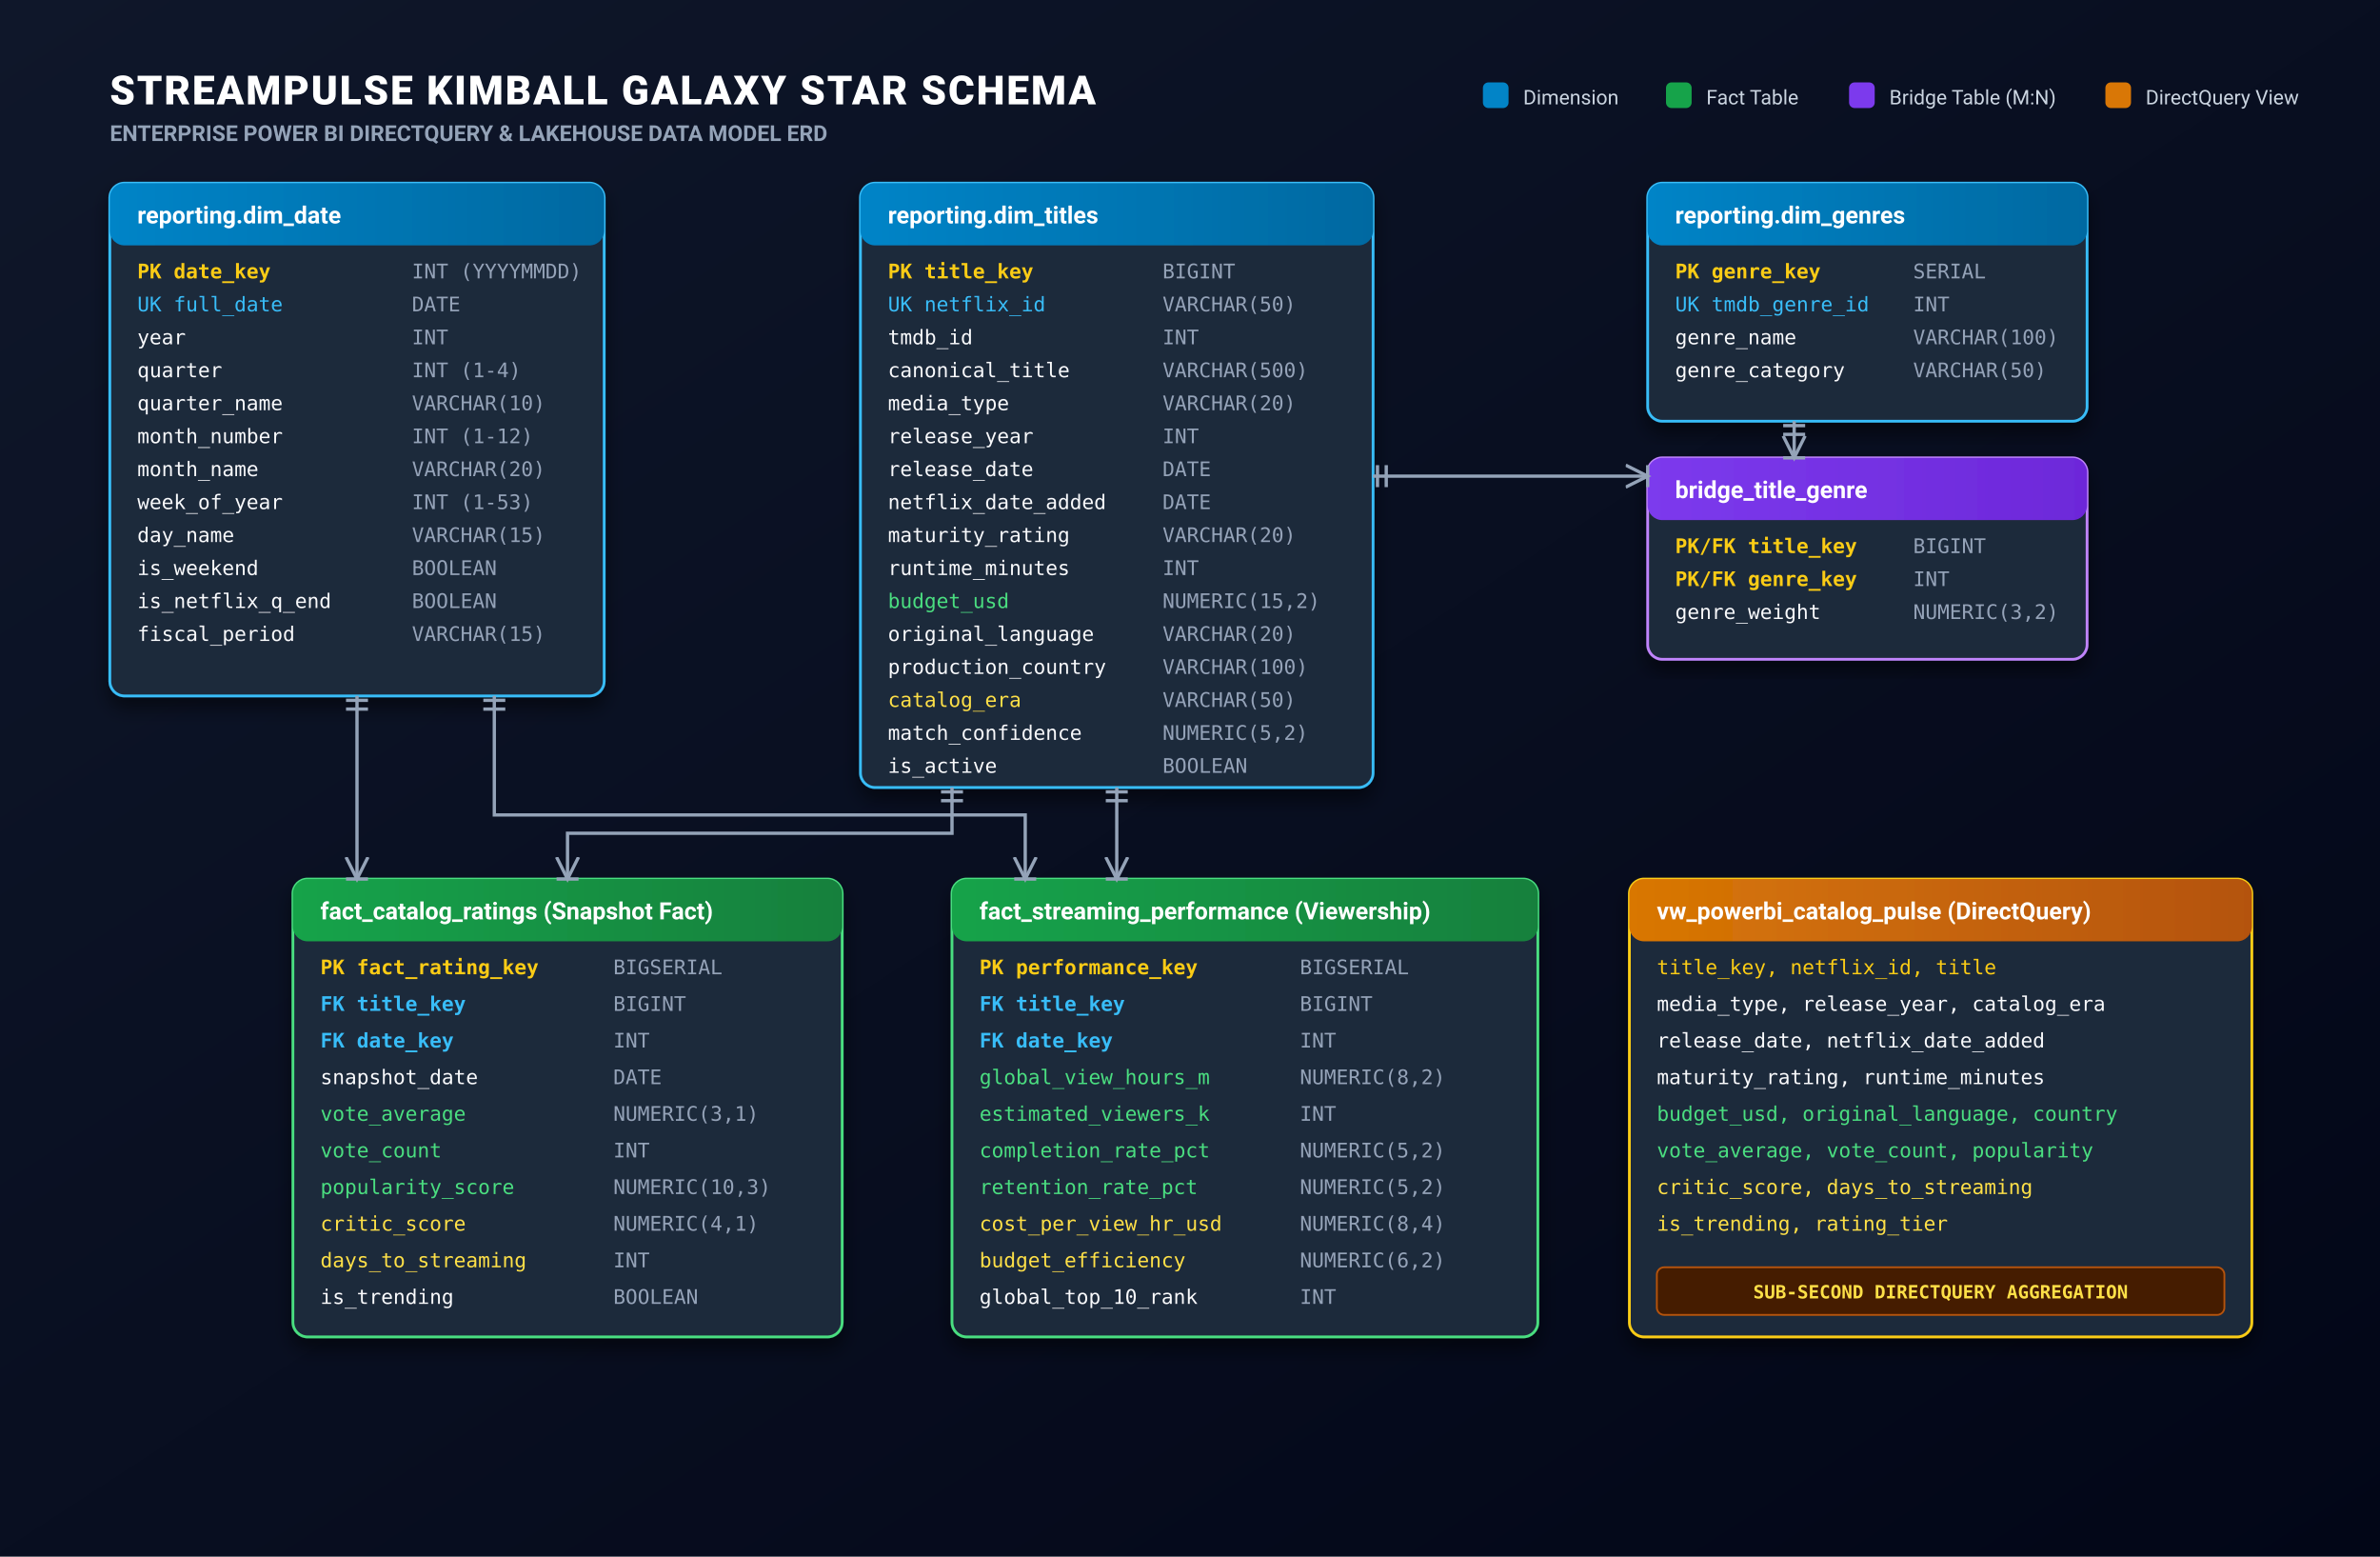
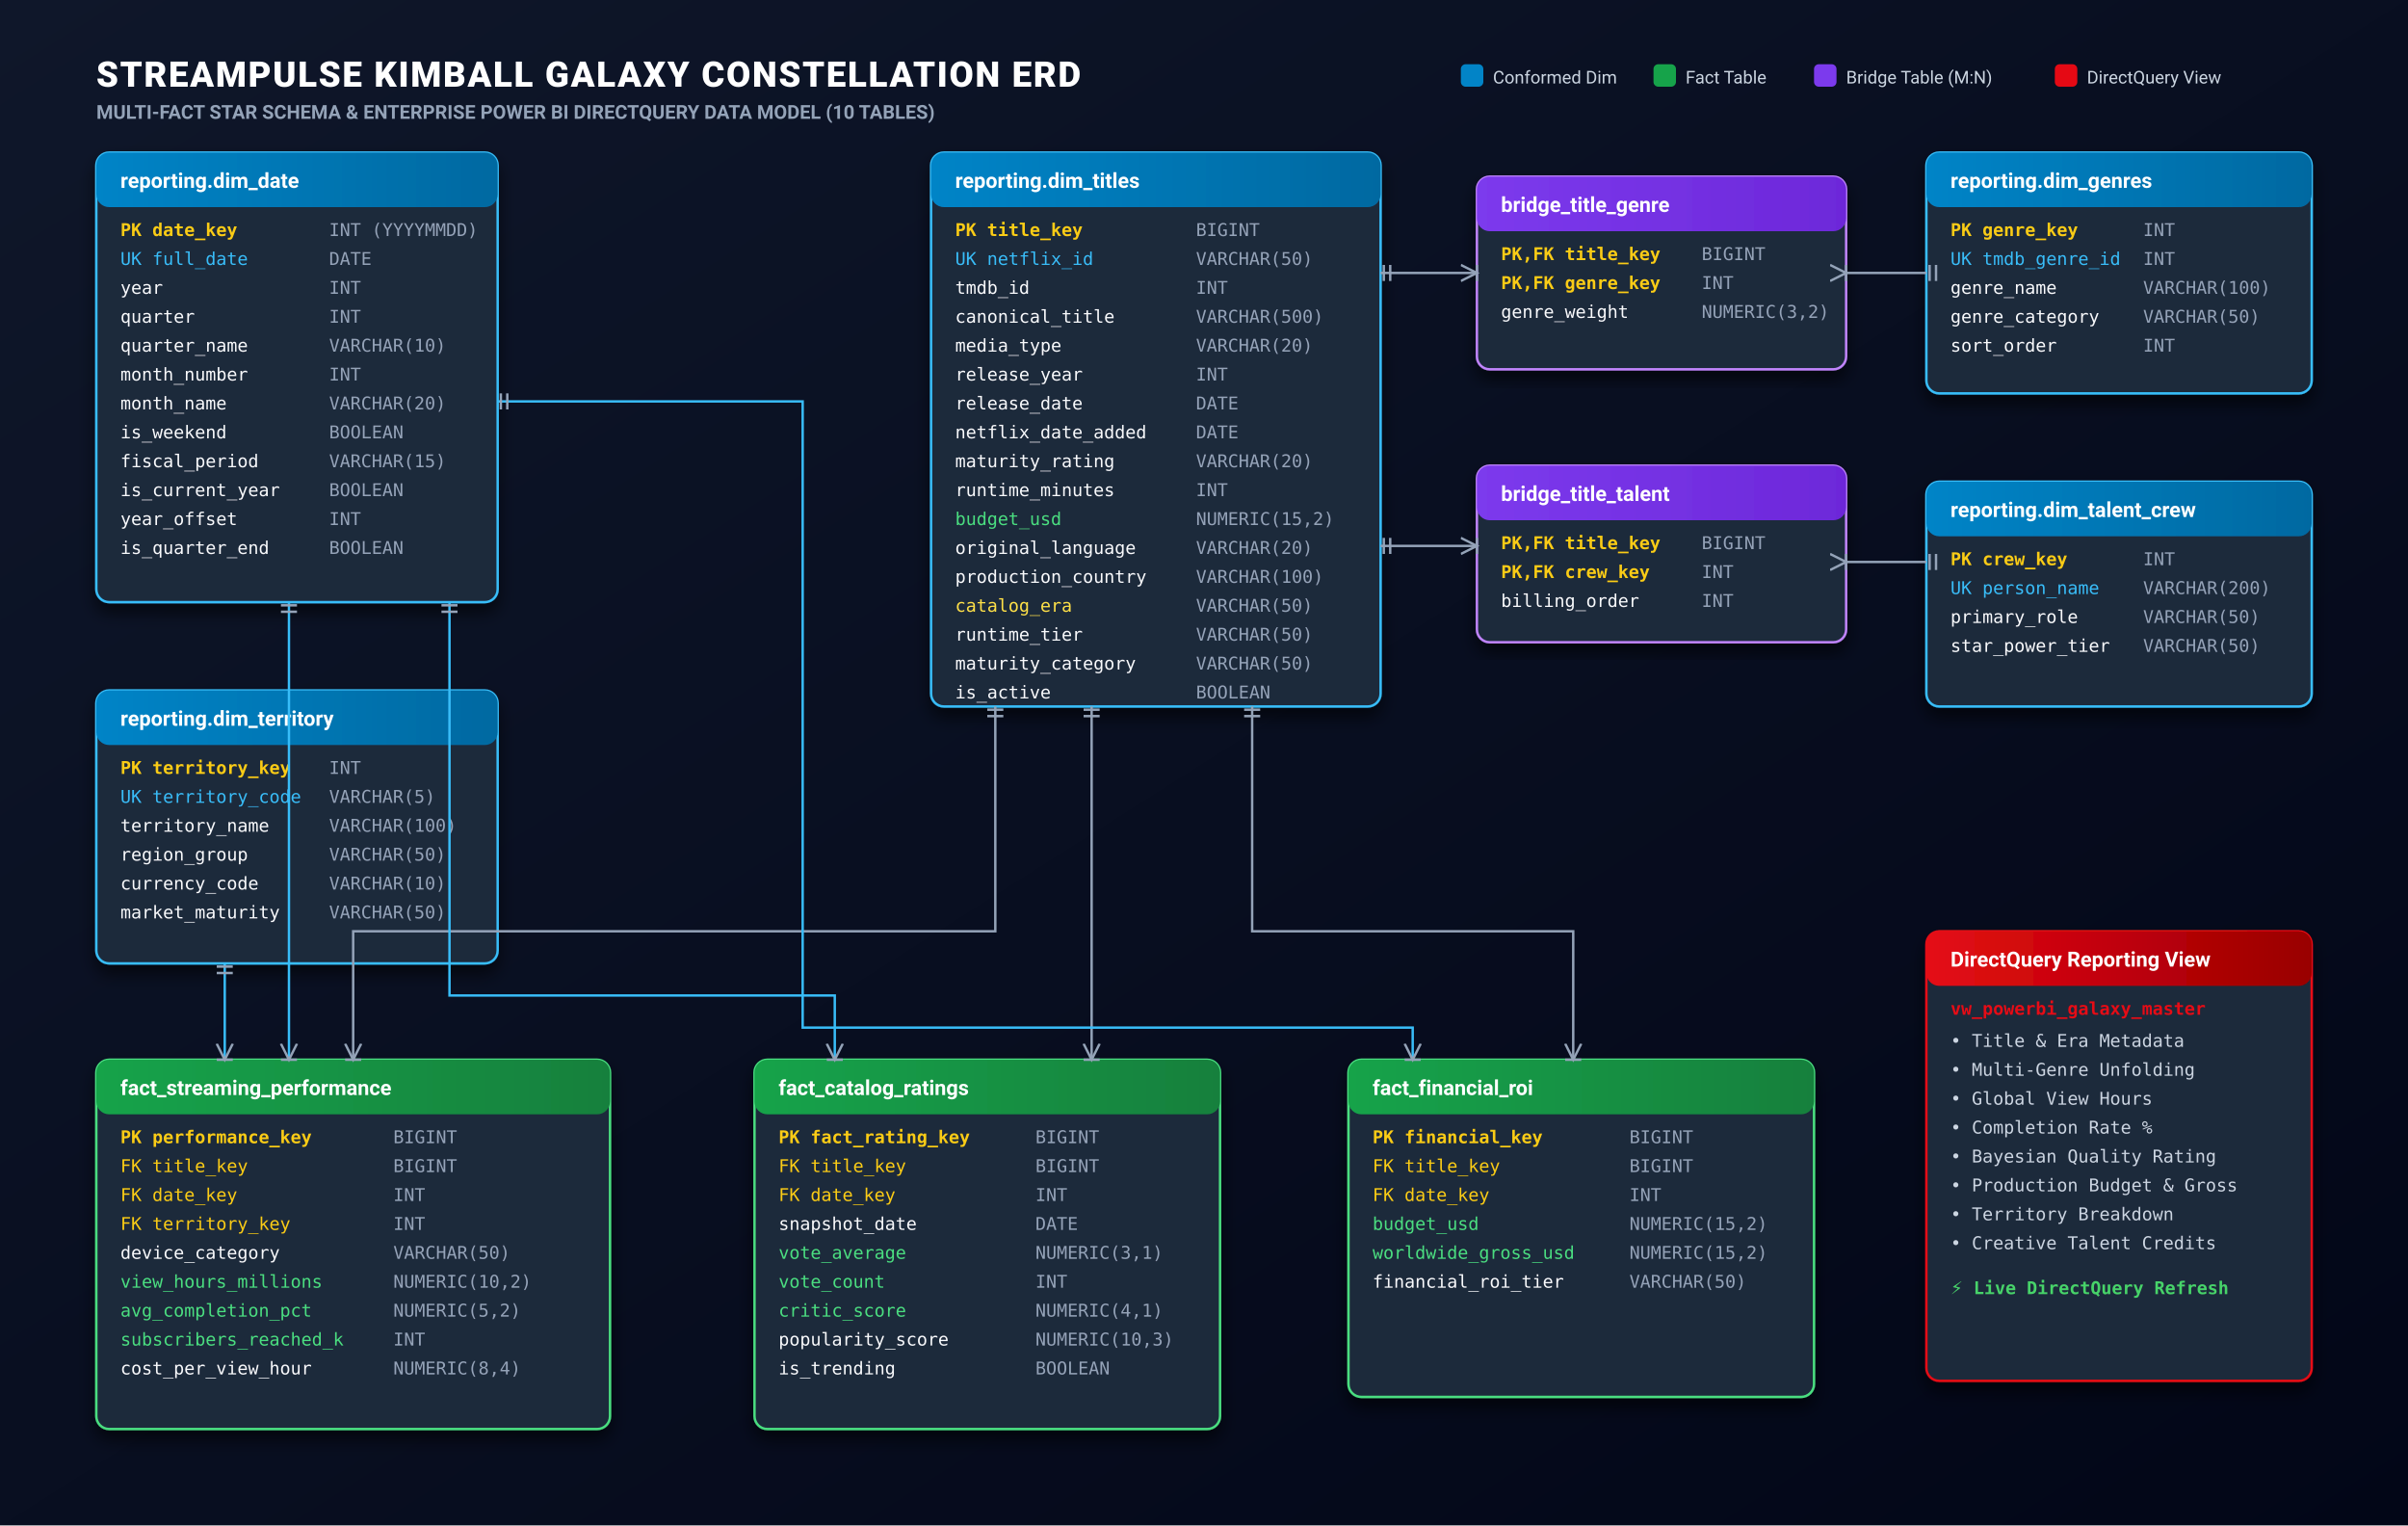
- <svg xmlns="http://www.w3.org/2000/svg" viewBox="0 0 1300 850" width="100%" height="100%" style="background:#0b0f19; font-family:'Segoe UI', -apple-system, BlinkMacSystemFont, Roboto, Helvetica, Arial, sans-serif;">
+ <svg xmlns="http://www.w3.org/2000/svg" viewBox="0 0 1500 950" width="100%" height="100%" style="background:#0b0f19; font-family:'Segoe UI', -apple-system, BlinkMacSystemFont, Roboto, Helvetica, Arial, sans-serif;">
  <defs>
    <linearGradient id="erd-bg" x1="0%" y1="0%" x2="100%" y2="100%">
      <stop offset="0%" stop-color="#0f172a" />
      <stop offset="100%" stop-color="#020617" />
    </linearGradient>
    <linearGradient id="header-dim" x1="0%" y1="0%" x2="100%" y2="0%">
      <stop offset="0%" stop-color="#0284c7" />
      <stop offset="100%" stop-color="#0369a1" />
    </linearGradient>
    <linearGradient id="header-fact" x1="0%" y1="0%" x2="100%" y2="0%">
      <stop offset="0%" stop-color="#16a34a" />
      <stop offset="100%" stop-color="#15803d" />
    </linearGradient>
    <linearGradient id="header-bridge" x1="0%" y1="0%" x2="100%" y2="0%">
      <stop offset="0%" stop-color="#7c3aed" />
      <stop offset="100%" stop-color="#6d28d9" />
    </linearGradient>
    <linearGradient id="header-view" x1="0%" y1="0%" x2="100%" y2="0%">
-       <stop offset="0%" stop-color="#d97706" />
-       <stop offset="100%" stop-color="#b45309" />
+       <stop offset="0%" stop-color="#e50914" />
+       <stop offset="100%" stop-color="#990000" />
    </linearGradient>
    <filter id="erd-shadow" x="-10%" y="-10%" width="120%" height="120%">
-       <feDropShadow dx="0" dy="6" stdDeviation="5" flood-color="#000000" flood-opacity="0.5" />
+       <feDropShadow dx="0" dy="6" stdDeviation="5" flood-color="#000000" flood-opacity="0.6" />
    </filter>
    <marker id="crow-many" viewBox="0 0 12 12" refX="10" refY="6" markerWidth="8" markerHeight="8" orient="auto">
      <path d="M 0 1 L 10 6 L 0 11 M 10 1 L 10 11" fill="none" stroke="#94a3b8" stroke-width="1.5" />
    </marker>
    <marker id="one-bar" viewBox="0 0 12 12" refX="2" refY="6" markerWidth="8" markerHeight="8" orient="auto">
      <path d="M 4 1 L 4 11 M 8 1 L 8 11" fill="none" stroke="#94a3b8" stroke-width="1.5" />
    </marker>
  </defs>
-   <rect width="1300" height="850" fill="url(#erd-bg)" />
-   <g transform="translate(60, 35)">
-     <text x="0" y="22" fill="#ffffff" font-size="22" font-weight="800" letter-spacing="1">STREAMPULSE KIMBALL GALAXY STAR SCHEMA</text>
-     <text x="0" y="42" fill="#94a3b8" font-size="12" font-weight="600">ENTERPRISE POWER BI DIRECTQUERY &amp; LAKEHOUSE DATA MODEL ERD</text>
-     <g transform="translate(750, 0)">
+   <rect width="1500" height="950" fill="url(#erd-bg)" />
+   <g transform="translate(60, 30)">
+     <text x="0" y="24" fill="#ffffff" font-size="22" font-weight="900" letter-spacing="1">STREAMPULSE KIMBALL GALAXY CONSTELLATION ERD</text>
+     <text x="0" y="44" fill="#94a3b8" font-size="12" font-weight="600">MULTI-FACT STAR SCHEMA &amp; ENTERPRISE POWER BI DIRECTQUERY DATA MODEL (10 TABLES)</text>
+     <g transform="translate(850, 0)">
      <rect x="0" y="10" width="14" height="14" rx="3" fill="#0284c7" />
-       <text x="22" y="22" fill="#cbd5e1" font-size="11">Dimension</text>
-       <rect x="100" y="10" width="14" height="14" rx="3" fill="#16a34a" />
-       <text x="122" y="22" fill="#cbd5e1" font-size="11">Fact Table</text>
-       <rect x="200" y="10" width="14" height="14" rx="3" fill="#7c3aed" />
-       <text x="222" y="22" fill="#cbd5e1" font-size="11">Bridge Table (M:N)</text>
-       <rect x="340" y="10" width="14" height="14" rx="3" fill="#d97706" />
-       <text x="362" y="22" fill="#cbd5e1" font-size="11">DirectQuery View</text>
-     </g>
-   </g>
-   <g transform="translate(470, 100)" filter="url(#erd-shadow)">
-     <rect width="280" height="330" rx="8" fill="#1e293b" stroke="#38bdf8" stroke-width="1.5" />
+       <text x="20" y="22" fill="#cbd5e1" font-size="11">Conformed Dim</text>
+       <rect x="120" y="10" width="14" height="14" rx="3" fill="#16a34a" />
+       <text x="140" y="22" fill="#cbd5e1" font-size="11">Fact Table</text>
+       <rect x="220" y="10" width="14" height="14" rx="3" fill="#7c3aed" />
+       <text x="240" y="22" fill="#cbd5e1" font-size="11">Bridge Table (M:N)</text>
+       <rect x="370" y="10" width="14" height="14" rx="3" fill="#e50914" />
+       <text x="390" y="22" fill="#cbd5e1" font-size="11">DirectQuery View</text>
+     </g>
+   </g>
+   <g transform="translate(580, 95)" filter="url(#erd-shadow)">
+     <rect width="280" height="345" rx="8" fill="#1e293b" stroke="#38bdf8" stroke-width="1.5" />
    <rect width="280" height="34" rx="8" fill="url(#header-dim)" />
    <text x="15" y="22" fill="#ffffff" font-size="13" font-weight="700">reporting.dim_titles</text>
    <g transform="translate(15, 52)" font-size="11" font-family="monospace">
      <text x="0" y="0" fill="#facc15" font-weight="700">PK title_key</text>
      <text x="150" y="0" fill="#94a3b8">BIGINT</text>
      <text x="0" y="18" fill="#38bdf8">UK netflix_id</text>
      <text x="150" y="18" fill="#94a3b8">VARCHAR(50)</text>
      <text x="0" y="36" fill="#f8fafc">   tmdb_id</text>
      <text x="150" y="36" fill="#94a3b8">INT</text>
      <text x="0" y="54" fill="#f8fafc">   canonical_title</text>
      <text x="150" y="54" fill="#94a3b8">VARCHAR(500)</text>
      <text x="0" y="72" fill="#f8fafc">   media_type</text>
      <text x="150" y="72" fill="#94a3b8">VARCHAR(20)</text>
      <text x="0" y="90" fill="#f8fafc">   release_year</text>
      <text x="150" y="90" fill="#94a3b8">INT</text>
      <text x="0" y="108" fill="#f8fafc">   release_date</text>
      <text x="150" y="108" fill="#94a3b8">DATE</text>
      <text x="0" y="126" fill="#f8fafc">   netflix_date_added</text>
      <text x="150" y="126" fill="#94a3b8">DATE</text>
      <text x="0" y="144" fill="#f8fafc">   maturity_rating</text>
      <text x="150" y="144" fill="#94a3b8">VARCHAR(20)</text>
      <text x="0" y="162" fill="#f8fafc">   runtime_minutes</text>
      <text x="150" y="162" fill="#94a3b8">INT</text>
      <text x="0" y="180" fill="#4ade80">   budget_usd</text>
      <text x="150" y="180" fill="#94a3b8">NUMERIC(15,2)</text>
      <text x="0" y="198" fill="#f8fafc">   original_language</text>
      <text x="150" y="198" fill="#94a3b8">VARCHAR(20)</text>
      <text x="0" y="216" fill="#f8fafc">   production_country</text>
      <text x="150" y="216" fill="#94a3b8">VARCHAR(100)</text>
      <text x="0" y="234" fill="#fde047">   catalog_era</text>
      <text x="150" y="234" fill="#94a3b8">VARCHAR(50)</text>
-       <text x="0" y="252" fill="#f8fafc">   match_confidence</text>
-       <text x="150" y="252" fill="#94a3b8">NUMERIC(5,2)</text>
-       <text x="0" y="270" fill="#f8fafc">   is_active</text>
-       <text x="150" y="270" fill="#94a3b8">BOOLEAN</text>
-     </g>
-   </g>
-   <g transform="translate(60, 100)" filter="url(#erd-shadow)">
-     <rect width="270" height="280" rx="8" fill="#1e293b" stroke="#38bdf8" stroke-width="1.5" />
-     <rect width="270" height="34" rx="8" fill="url(#header-dim)" />
+       <text x="0" y="252" fill="#f8fafc">   runtime_tier</text>
+       <text x="150" y="252" fill="#94a3b8">VARCHAR(50)</text>
+       <text x="0" y="270" fill="#f8fafc">   maturity_category</text>
+       <text x="150" y="270" fill="#94a3b8">VARCHAR(50)</text>
+       <text x="0" y="288" fill="#f8fafc">   is_active</text>
+       <text x="150" y="288" fill="#94a3b8">BOOLEAN</text>
+     </g>
+   </g>
+   <g transform="translate(60, 95)" filter="url(#erd-shadow)">
+     <rect width="250" height="280" rx="8" fill="#1e293b" stroke="#38bdf8" stroke-width="1.5" />
+     <rect width="250" height="34" rx="8" fill="url(#header-dim)" />
    <text x="15" y="22" fill="#ffffff" font-size="13" font-weight="700">reporting.dim_date</text>
    <g transform="translate(15, 52)" font-size="11" font-family="monospace">
      <text x="0" y="0" fill="#facc15" font-weight="700">PK date_key</text>
-       <text x="150" y="0" fill="#94a3b8">INT (YYYYMMDD)</text>
+       <text x="130" y="0" fill="#94a3b8">INT (YYYYMMDD)</text>
      <text x="0" y="18" fill="#38bdf8">UK full_date</text>
-       <text x="150" y="18" fill="#94a3b8">DATE</text>
+       <text x="130" y="18" fill="#94a3b8">DATE</text>
      <text x="0" y="36" fill="#f8fafc">   year</text>
-       <text x="150" y="36" fill="#94a3b8">INT</text>
+       <text x="130" y="36" fill="#94a3b8">INT</text>
      <text x="0" y="54" fill="#f8fafc">   quarter</text>
-       <text x="150" y="54" fill="#94a3b8">INT (1-4)</text>
+       <text x="130" y="54" fill="#94a3b8">INT</text>
      <text x="0" y="72" fill="#f8fafc">   quarter_name</text>
-       <text x="150" y="72" fill="#94a3b8">VARCHAR(10)</text>
+       <text x="130" y="72" fill="#94a3b8">VARCHAR(10)</text>
      <text x="0" y="90" fill="#f8fafc">   month_number</text>
-       <text x="150" y="90" fill="#94a3b8">INT (1-12)</text>
+       <text x="130" y="90" fill="#94a3b8">INT</text>
      <text x="0" y="108" fill="#f8fafc">   month_name</text>
-       <text x="150" y="108" fill="#94a3b8">VARCHAR(20)</text>
-       <text x="0" y="126" fill="#f8fafc">   week_of_year</text>
-       <text x="150" y="126" fill="#94a3b8">INT (1-53)</text>
-       <text x="0" y="144" fill="#f8fafc">   day_name</text>
-       <text x="150" y="144" fill="#94a3b8">VARCHAR(15)</text>
-       <text x="0" y="162" fill="#f8fafc">   is_weekend</text>
-       <text x="150" y="162" fill="#94a3b8">BOOLEAN</text>
-       <text x="0" y="180" fill="#f8fafc">   is_netflix_q_end</text>
-       <text x="150" y="180" fill="#94a3b8">BOOLEAN</text>
-       <text x="0" y="198" fill="#f8fafc">   fiscal_period</text>
-       <text x="150" y="198" fill="#94a3b8">VARCHAR(15)</text>
-     </g>
-   </g>
-   <g transform="translate(900, 100)" filter="url(#erd-shadow)">
-     <rect width="240" height="130" rx="8" fill="#1e293b" stroke="#38bdf8" stroke-width="1.5" />
+       <text x="130" y="108" fill="#94a3b8">VARCHAR(20)</text>
+       <text x="0" y="126" fill="#f8fafc">   is_weekend</text>
+       <text x="130" y="126" fill="#94a3b8">BOOLEAN</text>
+       <text x="0" y="144" fill="#f8fafc">   fiscal_period</text>
+       <text x="130" y="144" fill="#94a3b8">VARCHAR(15)</text>
+       <text x="0" y="162" fill="#f8fafc">   is_current_year</text>
+       <text x="130" y="162" fill="#94a3b8">BOOLEAN</text>
+       <text x="0" y="180" fill="#f8fafc">   year_offset</text>
+       <text x="130" y="180" fill="#94a3b8">INT</text>
+       <text x="0" y="198" fill="#f8fafc">   is_quarter_end</text>
+       <text x="130" y="198" fill="#94a3b8">BOOLEAN</text>
+     </g>
+   </g>
+   <g transform="translate(1200, 95)" filter="url(#erd-shadow)">
+     <rect width="240" height="150" rx="8" fill="#1e293b" stroke="#38bdf8" stroke-width="1.5" />
    <rect width="240" height="34" rx="8" fill="url(#header-dim)" />
    <text x="15" y="22" fill="#ffffff" font-size="13" font-weight="700">reporting.dim_genres</text>
    <g transform="translate(15, 52)" font-size="11" font-family="monospace">
      <text x="0" y="0" fill="#facc15" font-weight="700">PK genre_key</text>
-       <text x="130" y="0" fill="#94a3b8">SERIAL</text>
+       <text x="120" y="0" fill="#94a3b8">INT</text>
      <text x="0" y="18" fill="#38bdf8">UK tmdb_genre_id</text>
-       <text x="130" y="18" fill="#94a3b8">INT</text>
+       <text x="120" y="18" fill="#94a3b8">INT</text>
      <text x="0" y="36" fill="#f8fafc">   genre_name</text>
+       <text x="120" y="36" fill="#94a3b8">VARCHAR(100)</text>
+       <text x="0" y="54" fill="#f8fafc">   genre_category</text>
+       <text x="120" y="54" fill="#94a3b8">VARCHAR(50)</text>
+       <text x="0" y="72" fill="#f8fafc">   sort_order</text>
+       <text x="120" y="72" fill="#94a3b8">INT</text>
+     </g>
+   </g>
+   <g transform="translate(920, 110)" filter="url(#erd-shadow)">
+     <rect width="230" height="120" rx="8" fill="#1e293b" stroke="#c084fc" stroke-width="1.5" />
+     <rect width="230" height="34" rx="8" fill="url(#header-bridge)" />
+     <text x="15" y="22" fill="#ffffff" font-size="13" font-weight="700">bridge_title_genre</text>
+     <g transform="translate(15, 52)" font-size="11" font-family="monospace">
+       <text x="0" y="0" fill="#facc15" font-weight="700">PK,FK title_key</text>
+       <text x="125" y="0" fill="#94a3b8">BIGINT</text>
+       <text x="0" y="18" fill="#facc15" font-weight="700">PK,FK genre_key</text>
+       <text x="125" y="18" fill="#94a3b8">INT</text>
+       <text x="0" y="36" fill="#f8fafc">      genre_weight</text>
+       <text x="125" y="36" fill="#94a3b8">NUMERIC(3,2)</text>
+     </g>
+   </g>
+   <g transform="translate(60, 430)" filter="url(#erd-shadow)">
+     <rect width="250" height="170" rx="8" fill="#1e293b" stroke="#38bdf8" stroke-width="1.5" />
+     <rect width="250" height="34" rx="8" fill="url(#header-dim)" />
+     <text x="15" y="22" fill="#ffffff" font-size="13" font-weight="700">reporting.dim_territory</text>
+     <g transform="translate(15, 52)" font-size="11" font-family="monospace">
+       <text x="0" y="0" fill="#facc15" font-weight="700">PK territory_key</text>
+       <text x="130" y="0" fill="#94a3b8">INT</text>
+       <text x="0" y="18" fill="#38bdf8">UK territory_code</text>
+       <text x="130" y="18" fill="#94a3b8">VARCHAR(5)</text>
+       <text x="0" y="36" fill="#f8fafc">   territory_name</text>
      <text x="130" y="36" fill="#94a3b8">VARCHAR(100)</text>
-       <text x="0" y="54" fill="#f8fafc">   genre_category</text>
+       <text x="0" y="54" fill="#f8fafc">   region_group</text>
      <text x="130" y="54" fill="#94a3b8">VARCHAR(50)</text>
-     </g>
-   </g>
-   <g transform="translate(900, 250)" filter="url(#erd-shadow)">
-     <rect width="240" height="110" rx="8" fill="#1e293b" stroke="#c084fc" stroke-width="1.5" />
-     <rect width="240" height="34" rx="8" fill="url(#header-bridge)" />
-     <text x="15" y="22" fill="#ffffff" font-size="13" font-weight="700">bridge_title_genre</text>
-     <g transform="translate(15, 52)" font-size="11" font-family="monospace">
-       <text x="0" y="0" fill="#facc15" font-weight="700">PK/FK title_key</text>
-       <text x="130" y="0" fill="#94a3b8">BIGINT</text>
-       <text x="0" y="18" fill="#facc15" font-weight="700">PK/FK genre_key</text>
-       <text x="130" y="18" fill="#94a3b8">INT</text>
-       <text x="0" y="36" fill="#f8fafc">      genre_weight</text>
-       <text x="130" y="36" fill="#94a3b8">NUMERIC(3,2)</text>
-     </g>
-   </g>
-   <g transform="translate(160, 480)" filter="url(#erd-shadow)">
-     <rect width="300" height="250" rx="8" fill="#1e293b" stroke="#4ade80" stroke-width="1.5" />
-     <rect width="300" height="34" rx="8" fill="url(#header-fact)" />
-     <text x="15" y="22" fill="#ffffff" font-size="13" font-weight="700">fact_catalog_ratings (Snapshot Fact)</text>
+       <text x="0" y="72" fill="#f8fafc">   currency_code</text>
+       <text x="130" y="72" fill="#94a3b8">VARCHAR(10)</text>
+       <text x="0" y="90" fill="#f8fafc">   market_maturity</text>
+       <text x="130" y="90" fill="#94a3b8">VARCHAR(50)</text>
+     </g>
+   </g>
+   <g transform="translate(1200, 300)" filter="url(#erd-shadow)">
+     <rect width="240" height="140" rx="8" fill="#1e293b" stroke="#38bdf8" stroke-width="1.5" />
+     <rect width="240" height="34" rx="8" fill="url(#header-dim)" />
+     <text x="15" y="22" fill="#ffffff" font-size="13" font-weight="700">reporting.dim_talent_crew</text>
+     <g transform="translate(15, 52)" font-size="11" font-family="monospace">
+       <text x="0" y="0" fill="#facc15" font-weight="700">PK crew_key</text>
+       <text x="120" y="0" fill="#94a3b8">INT</text>
+       <text x="0" y="18" fill="#38bdf8">UK person_name</text>
+       <text x="120" y="18" fill="#94a3b8">VARCHAR(200)</text>
+       <text x="0" y="36" fill="#f8fafc">   primary_role</text>
+       <text x="120" y="36" fill="#94a3b8">VARCHAR(50)</text>
+       <text x="0" y="54" fill="#f8fafc">   star_power_tier</text>
+       <text x="120" y="54" fill="#94a3b8">VARCHAR(50)</text>
+     </g>
+   </g>
+   <g transform="translate(920, 290)" filter="url(#erd-shadow)">
+     <rect width="230" height="110" rx="8" fill="#1e293b" stroke="#c084fc" stroke-width="1.5" />
+     <rect width="230" height="34" rx="8" fill="url(#header-bridge)" />
+     <text x="15" y="22" fill="#ffffff" font-size="13" font-weight="700">bridge_title_talent</text>
+     <g transform="translate(15, 52)" font-size="11" font-family="monospace">
+       <text x="0" y="0" fill="#facc15" font-weight="700">PK,FK title_key</text>
+       <text x="125" y="0" fill="#94a3b8">BIGINT</text>
+       <text x="0" y="18" fill="#facc15" font-weight="700">PK,FK crew_key</text>
+       <text x="125" y="18" fill="#94a3b8">INT</text>
+       <text x="0" y="36" fill="#f8fafc">      billing_order</text>
+       <text x="125" y="36" fill="#94a3b8">INT</text>
+     </g>
+   </g>
+   <g transform="translate(60, 660)" filter="url(#erd-shadow)">
+     <rect width="320" height="230" rx="8" fill="#1e293b" stroke="#4ade80" stroke-width="1.5" />
+     <rect width="320" height="34" rx="8" fill="url(#header-fact)" />
+     <text x="15" y="22" fill="#ffffff" font-size="13" font-weight="700">fact_streaming_performance</text>
+     <g transform="translate(15, 52)" font-size="11" font-family="monospace">
+       <text x="0" y="0" fill="#facc15" font-weight="700">PK performance_key</text>
+       <text x="170" y="0" fill="#94a3b8">BIGINT</text>
+       <text x="0" y="18" fill="#facc15">FK title_key</text>
+       <text x="170" y="18" fill="#94a3b8">BIGINT</text>
+       <text x="0" y="36" fill="#facc15">FK date_key</text>
+       <text x="170" y="36" fill="#94a3b8">INT</text>
+       <text x="0" y="54" fill="#facc15">FK territory_key</text>
+       <text x="170" y="54" fill="#94a3b8">INT</text>
+       <text x="0" y="72" fill="#f8fafc">   device_category</text>
+       <text x="170" y="72" fill="#94a3b8">VARCHAR(50)</text>
+       <text x="0" y="90" fill="#4ade80">   view_hours_millions</text>
+       <text x="170" y="90" fill="#94a3b8">NUMERIC(10,2)</text>
+       <text x="0" y="108" fill="#4ade80">   avg_completion_pct</text>
+       <text x="170" y="108" fill="#94a3b8">NUMERIC(5,2)</text>
+       <text x="0" y="126" fill="#4ade80">   subscribers_reached_k</text>
+       <text x="170" y="126" fill="#94a3b8">INT</text>
+       <text x="0" y="144" fill="#f8fafc">   cost_per_view_hour</text>
+       <text x="170" y="144" fill="#94a3b8">NUMERIC(8,4)</text>
+     </g>
+   </g>
+   <g transform="translate(470, 660)" filter="url(#erd-shadow)">
+     <rect width="290" height="230" rx="8" fill="#1e293b" stroke="#4ade80" stroke-width="1.5" />
+     <rect width="290" height="34" rx="8" fill="url(#header-fact)" />
+     <text x="15" y="22" fill="#ffffff" font-size="13" font-weight="700">fact_catalog_ratings</text>
    <g transform="translate(15, 52)" font-size="11" font-family="monospace">
      <text x="0" y="0" fill="#facc15" font-weight="700">PK fact_rating_key</text>
-       <text x="160" y="0" fill="#94a3b8">BIGSERIAL</text>
-       <text x="0" y="20" fill="#38bdf8" font-weight="700">FK title_key</text>
-       <text x="160" y="20" fill="#94a3b8">BIGINT</text>
-       <text x="0" y="40" fill="#38bdf8" font-weight="700">FK date_key</text>
-       <text x="160" y="40" fill="#94a3b8">INT</text>
-       <text x="0" y="60" fill="#f8fafc">   snapshot_date</text>
-       <text x="160" y="60" fill="#94a3b8">DATE</text>
-       <text x="0" y="80" fill="#4ade80">   vote_average</text>
-       <text x="160" y="80" fill="#94a3b8">NUMERIC(3,1)</text>
-       <text x="0" y="100" fill="#4ade80">   vote_count</text>
-       <text x="160" y="100" fill="#94a3b8">INT</text>
-       <text x="0" y="120" fill="#4ade80">   popularity_score</text>
-       <text x="160" y="120" fill="#94a3b8">NUMERIC(10,3)</text>
-       <text x="0" y="140" fill="#fde047">   critic_score</text>
-       <text x="160" y="140" fill="#94a3b8">NUMERIC(4,1)</text>
-       <text x="0" y="160" fill="#fde047">   days_to_streaming</text>
-       <text x="160" y="160" fill="#94a3b8">INT</text>
-       <text x="0" y="180" fill="#f8fafc">   is_trending</text>
-       <text x="160" y="180" fill="#94a3b8">BOOLEAN</text>
-     </g>
-   </g>
-   <g transform="translate(520, 480)" filter="url(#erd-shadow)">
-     <rect width="320" height="250" rx="8" fill="#1e293b" stroke="#4ade80" stroke-width="1.5" />
-     <rect width="320" height="34" rx="8" fill="url(#header-fact)" />
-     <text x="15" y="22" fill="#ffffff" font-size="13" font-weight="700">fact_streaming_performance (Viewership)</text>
-     <g transform="translate(15, 52)" font-size="11" font-family="monospace">
-       <text x="0" y="0" fill="#facc15" font-weight="700">PK performance_key</text>
-       <text x="175" y="0" fill="#94a3b8">BIGSERIAL</text>
-       <text x="0" y="20" fill="#38bdf8" font-weight="700">FK title_key</text>
-       <text x="175" y="20" fill="#94a3b8">BIGINT</text>
-       <text x="0" y="40" fill="#38bdf8" font-weight="700">FK date_key</text>
-       <text x="175" y="40" fill="#94a3b8">INT</text>
-       <text x="0" y="60" fill="#4ade80">   global_view_hours_m</text>
-       <text x="175" y="60" fill="#94a3b8">NUMERIC(8,2)</text>
-       <text x="0" y="80" fill="#4ade80">   estimated_viewers_k</text>
-       <text x="175" y="80" fill="#94a3b8">INT</text>
-       <text x="0" y="100" fill="#4ade80">   completion_rate_pct</text>
-       <text x="175" y="100" fill="#94a3b8">NUMERIC(5,2)</text>
-       <text x="0" y="120" fill="#4ade80">   retention_rate_pct</text>
-       <text x="175" y="120" fill="#94a3b8">NUMERIC(5,2)</text>
-       <text x="0" y="140" fill="#fde047">   cost_per_view_hr_usd</text>
-       <text x="175" y="140" fill="#94a3b8">NUMERIC(8,4)</text>
-       <text x="0" y="160" fill="#fde047">   budget_efficiency</text>
-       <text x="175" y="160" fill="#94a3b8">NUMERIC(6,2)</text>
-       <text x="0" y="180" fill="#f8fafc">   global_top_10_rank</text>
-       <text x="175" y="180" fill="#94a3b8">INT</text>
-     </g>
-   </g>
-   <g transform="translate(890, 480)" filter="url(#erd-shadow)">
-     <rect width="340" height="250" rx="8" fill="#1e293b" stroke="#facc15" stroke-width="1.5" />
-     <rect width="340" height="34" rx="8" fill="url(#header-view)" />
-     <text x="15" y="22" fill="#ffffff" font-size="13" font-weight="700">vw_powerbi_catalog_pulse (DirectQuery)</text>
-     <g transform="translate(15, 52)" font-size="11" font-family="monospace">
-       <text x="0" y="0" fill="#facc15">title_key, netflix_id, title</text>
-       <text x="0" y="20" fill="#f8fafc">media_type, release_year, catalog_era</text>
-       <text x="0" y="40" fill="#f8fafc">release_date, netflix_date_added</text>
-       <text x="0" y="60" fill="#f8fafc">maturity_rating, runtime_minutes</text>
-       <text x="0" y="80" fill="#4ade80">budget_usd, original_language, country</text>
-       <text x="0" y="100" fill="#4ade80">vote_average, vote_count, popularity</text>
-       <text x="0" y="120" fill="#fde047">critic_score, days_to_streaming</text>
-       <text x="0" y="140" fill="#fde047">is_trending, rating_tier</text>
-       <rect x="0" y="160" width="310" height="26" rx="4" fill="#451a03" stroke="#b45309" />
-       <text x="155" y="177" fill="#fde047" font-size="10" font-weight="700" text-anchor="middle">SUB-SECOND DIRECTQUERY AGGREGATION</text>
-     </g>
-   </g>
-   <path d="M 520,430 L 520,455 L 310,455 L 310,480" fill="none" stroke="#94a3b8" stroke-width="1.8" marker-start="url(#one-bar)" marker-end="url(#crow-many)" />
-   <path d="M 610,430 L 610,480" fill="none" stroke="#94a3b8" stroke-width="1.8" marker-start="url(#one-bar)" marker-end="url(#crow-many)" />
-   <path d="M 195,380 L 195,480" fill="none" stroke="#94a3b8" stroke-width="1.8" marker-start="url(#one-bar)" marker-end="url(#crow-many)" />
-   <path d="M 270,380 L 270,445 L 560,445 L 560,480" fill="none" stroke="#94a3b8" stroke-width="1.8" marker-start="url(#one-bar)" marker-end="url(#crow-many)" />
-   <path d="M 750,260 L 900,260" fill="none" stroke="#94a3b8" stroke-width="1.8" marker-start="url(#one-bar)" marker-end="url(#crow-many)" />
-   <path d="M 980,230 L 980,250" fill="none" stroke="#94a3b8" stroke-width="1.8" marker-start="url(#one-bar)" marker-end="url(#crow-many)" />
+       <text x="160" y="0" fill="#94a3b8">BIGINT</text>
+       <text x="0" y="18" fill="#facc15">FK title_key</text>
+       <text x="160" y="18" fill="#94a3b8">BIGINT</text>
+       <text x="0" y="36" fill="#facc15">FK date_key</text>
+       <text x="160" y="36" fill="#94a3b8">INT</text>
+       <text x="0" y="54" fill="#f8fafc">   snapshot_date</text>
+       <text x="160" y="54" fill="#94a3b8">DATE</text>
+       <text x="0" y="72" fill="#4ade80">   vote_average</text>
+       <text x="160" y="72" fill="#94a3b8">NUMERIC(3,1)</text>
+       <text x="0" y="90" fill="#4ade80">   vote_count</text>
+       <text x="160" y="90" fill="#94a3b8">INT</text>
+       <text x="0" y="108" fill="#4ade80">   critic_score</text>
+       <text x="160" y="108" fill="#94a3b8">NUMERIC(4,1)</text>
+       <text x="0" y="126" fill="#f8fafc">   popularity_score</text>
+       <text x="160" y="126" fill="#94a3b8">NUMERIC(10,3)</text>
+       <text x="0" y="144" fill="#f8fafc">   is_trending</text>
+       <text x="160" y="144" fill="#94a3b8">BOOLEAN</text>
+     </g>
+   </g>
+   <g transform="translate(840, 660)" filter="url(#erd-shadow)">
+     <rect width="290" height="210" rx="8" fill="#1e293b" stroke="#4ade80" stroke-width="1.5" />
+     <rect width="290" height="34" rx="8" fill="url(#header-fact)" />
+     <text x="15" y="22" fill="#ffffff" font-size="13" font-weight="700">fact_financial_roi</text>
+     <g transform="translate(15, 52)" font-size="11" font-family="monospace">
+       <text x="0" y="0" fill="#facc15" font-weight="700">PK financial_key</text>
+       <text x="160" y="0" fill="#94a3b8">BIGINT</text>
+       <text x="0" y="18" fill="#facc15">FK title_key</text>
+       <text x="160" y="18" fill="#94a3b8">BIGINT</text>
+       <text x="0" y="36" fill="#facc15">FK date_key</text>
+       <text x="160" y="36" fill="#94a3b8">INT</text>
+       <text x="0" y="54" fill="#4ade80">   budget_usd</text>
+       <text x="160" y="54" fill="#94a3b8">NUMERIC(15,2)</text>
+       <text x="0" y="72" fill="#4ade80">   worldwide_gross_usd</text>
+       <text x="160" y="72" fill="#94a3b8">NUMERIC(15,2)</text>
+       <text x="0" y="90" fill="#f8fafc">   financial_roi_tier</text>
+       <text x="160" y="90" fill="#94a3b8">VARCHAR(50)</text>
+     </g>
+   </g>
+   <g transform="translate(1200, 580)" filter="url(#erd-shadow)">
+     <rect width="240" height="280" rx="8" fill="#1e293b" stroke="#e50914" stroke-width="1.5" />
+     <rect width="240" height="34" rx="8" fill="url(#header-view)" />
+     <text x="15" y="22" fill="#ffffff" font-size="13" font-weight="700">DirectQuery Reporting View</text>
+     <g transform="translate(15, 52)" font-size="11" font-family="monospace">
+       <text x="0" y="0" fill="#e50914" font-weight="700">vw_powerbi_galaxy_master</text>
+       <text x="0" y="20" fill="#cbd5e1">• Title &amp; Era Metadata</text>
+       <text x="0" y="38" fill="#cbd5e1">• Multi-Genre Unfolding</text>
+       <text x="0" y="56" fill="#cbd5e1">• Global View Hours</text>
+       <text x="0" y="74" fill="#cbd5e1">• Completion Rate %</text>
+       <text x="0" y="92" fill="#cbd5e1">• Bayesian Quality Rating</text>
+       <text x="0" y="110" fill="#cbd5e1">• Production Budget &amp; Gross</text>
+       <text x="0" y="128" fill="#cbd5e1">• Territory Breakdown</text>
+       <text x="0" y="146" fill="#cbd5e1">• Creative Talent Credits</text>
+       <text x="0" y="174" fill="#46d369" font-weight="700">⚡ Live DirectQuery Refresh</text>
+     </g>
+   </g>
+   <path d="M 860 170 L 920 170" fill="none" stroke="#94a3b8" stroke-width="1.5" marker-start="url(#one-bar)" marker-end="url(#crow-many)" />
+   <path d="M 1150 170 L 1200 170" fill="none" stroke="#94a3b8" stroke-width="1.5" marker-start="url(#crow-many)" marker-end="url(#one-bar)" />
+   <path d="M 860 340 L 920 340" fill="none" stroke="#94a3b8" stroke-width="1.5" marker-start="url(#one-bar)" marker-end="url(#crow-many)" />
+   <path d="M 1150 350 L 1200 350" fill="none" stroke="#94a3b8" stroke-width="1.5" marker-start="url(#crow-many)" marker-end="url(#one-bar)" />
+   <path d="M 620 440 L 620 580 L 220 580 L 220 660" fill="none" stroke="#94a3b8" stroke-width="1.5" marker-start="url(#one-bar)" marker-end="url(#crow-many)" />
+   <path d="M 680 440 L 680 660" fill="none" stroke="#94a3b8" stroke-width="1.5" marker-start="url(#one-bar)" marker-end="url(#crow-many)" />
+   <path d="M 780 440 L 780 580 L 980 580 L 980 660" fill="none" stroke="#94a3b8" stroke-width="1.5" marker-start="url(#one-bar)" marker-end="url(#crow-many)" />
+   <path d="M 180 375 L 180 660" fill="none" stroke="#38bdf8" stroke-width="1.5" marker-start="url(#one-bar)" marker-end="url(#crow-many)" />
+   <path d="M 280 375 L 280 620 L 520 620 L 520 660" fill="none" stroke="#38bdf8" stroke-width="1.5" marker-start="url(#one-bar)" marker-end="url(#crow-many)" />
+   <path d="M 310 250 L 500 250 L 500 640 L 880 640 L 880 660" fill="none" stroke="#38bdf8" stroke-width="1.5" marker-start="url(#one-bar)" marker-end="url(#crow-many)" />
+   <path d="M 140 600 L 140 660" fill="none" stroke="#38bdf8" stroke-width="1.5" marker-start="url(#one-bar)" marker-end="url(#crow-many)" />
</svg>
